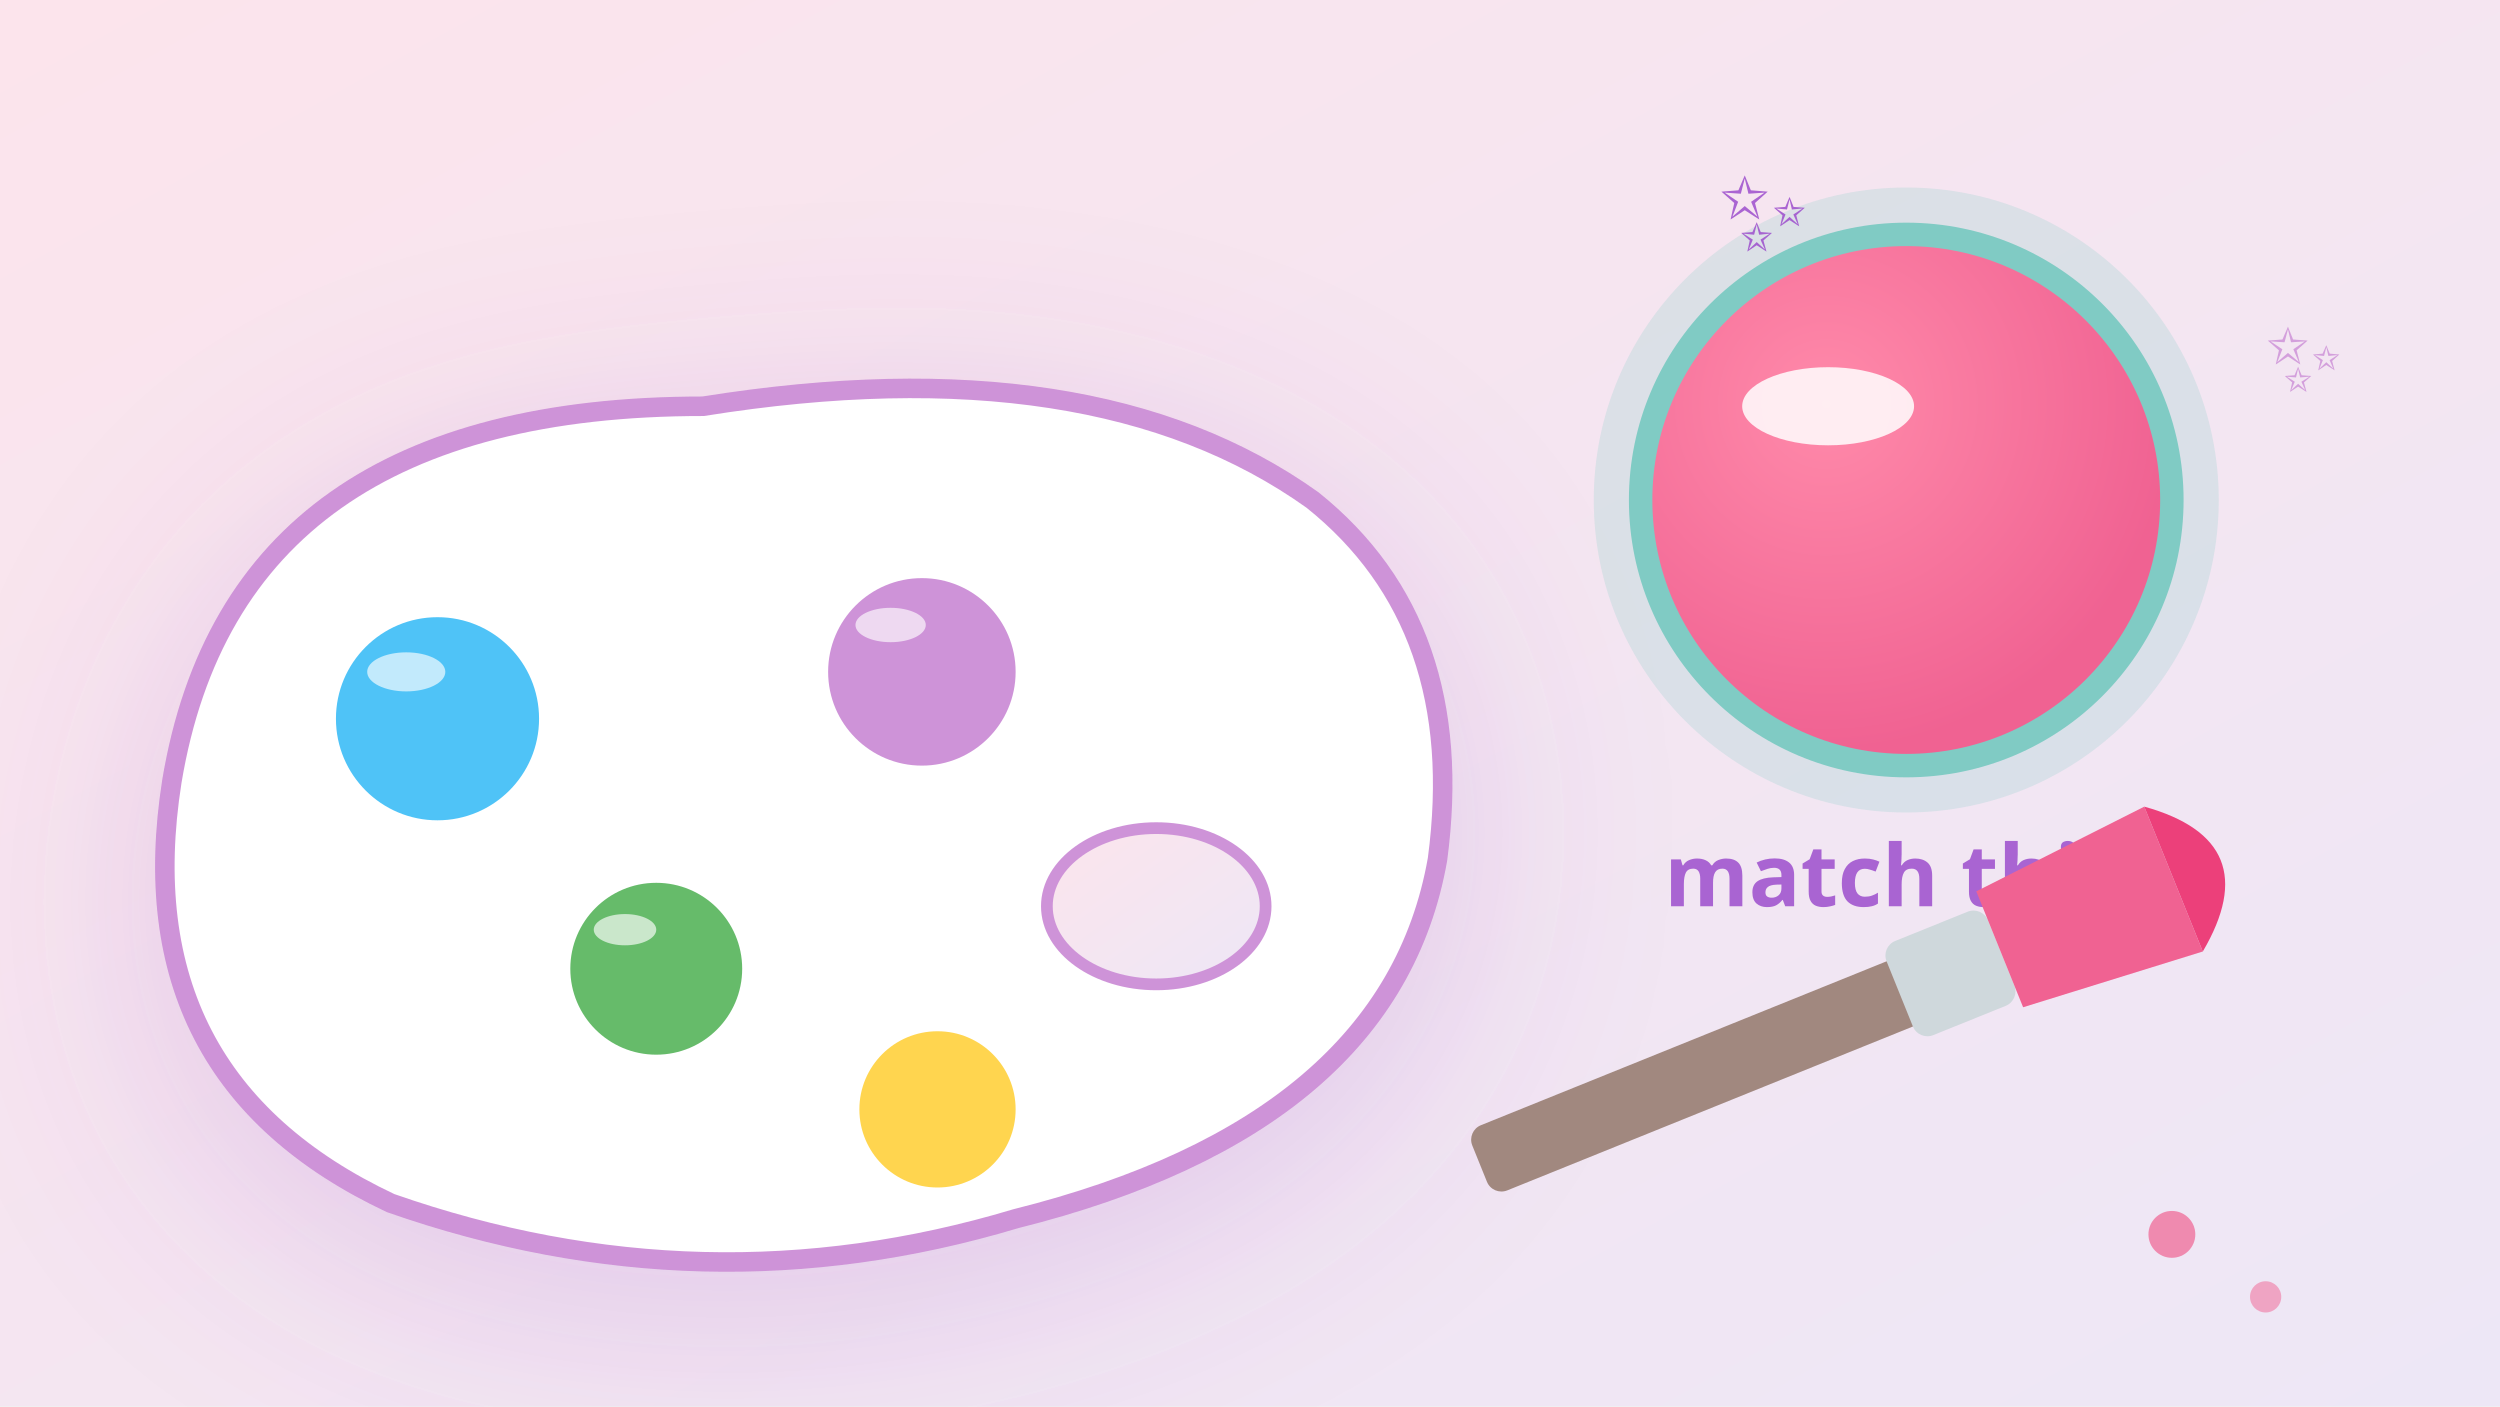
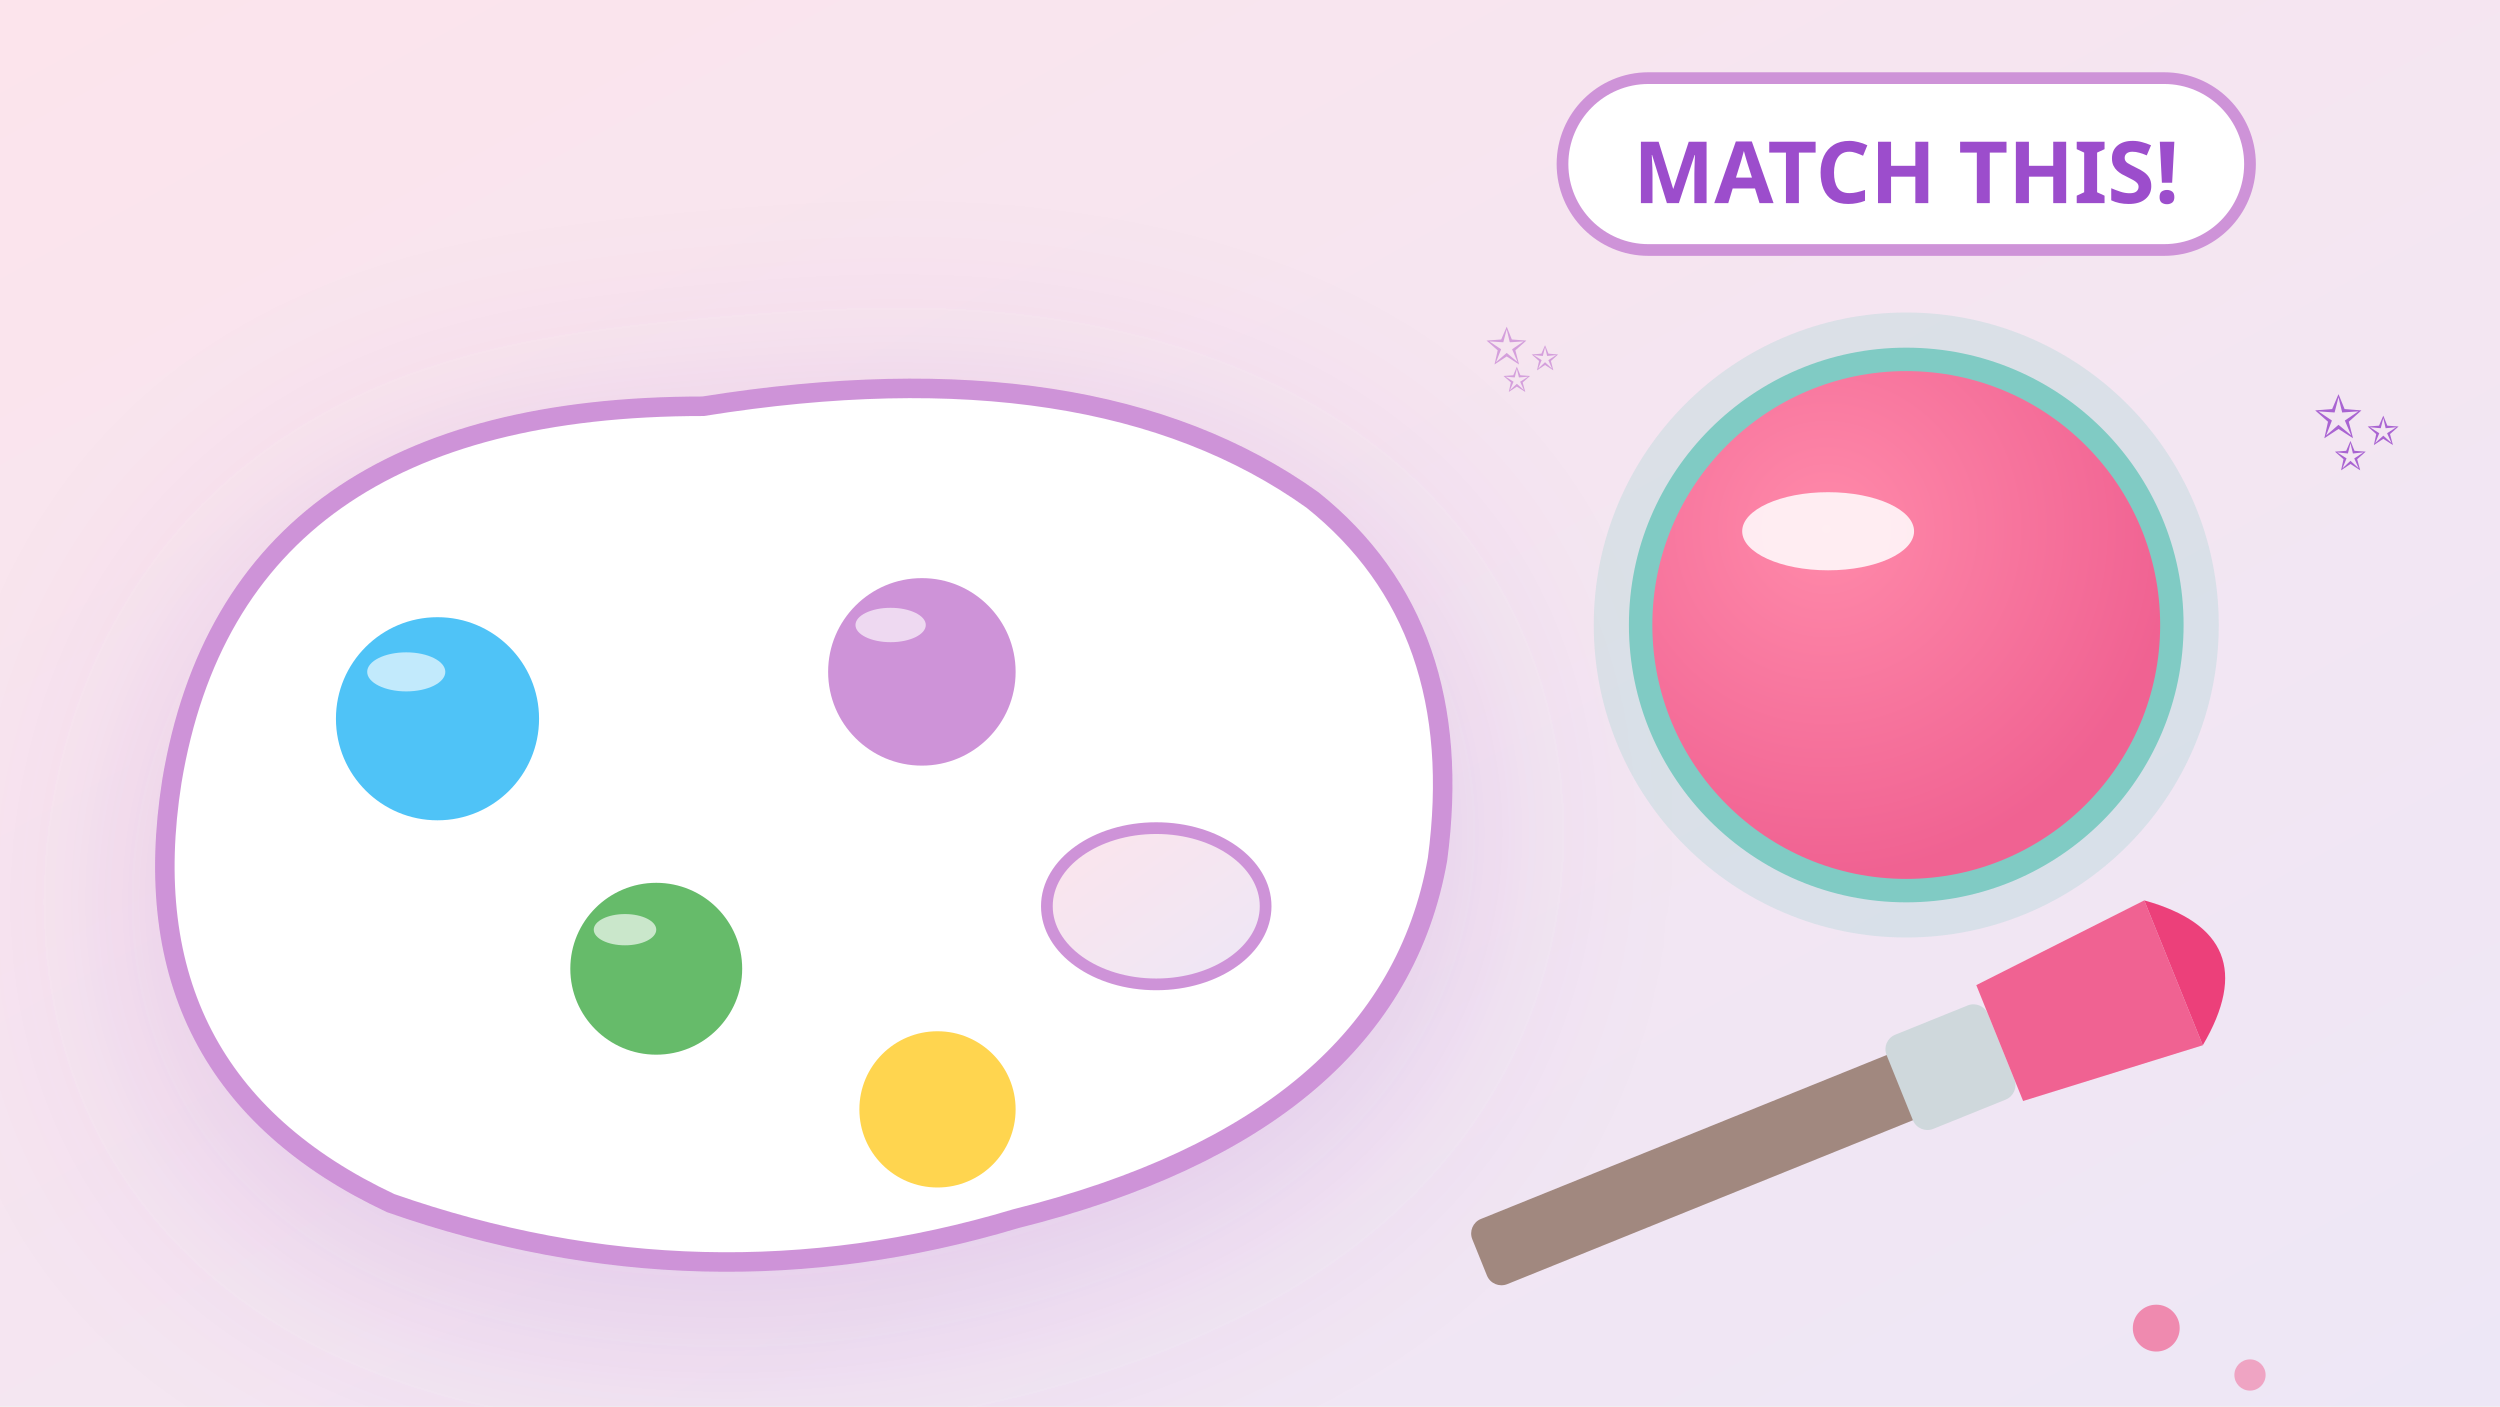
<svg xmlns="http://www.w3.org/2000/svg" viewBox="0 0 320 180" width="320" height="180">
  <defs>
    <linearGradient id="bg" x1="0%" y1="0%" x2="100%" y2="100%">
      <stop offset="0%" style="stop-color:#fce4ec" />
      <stop offset="100%" style="stop-color:#ede7f6" />
    </linearGradient>
    <radialGradient id="cm-target" cx="35%" cy="32%" r="65%">
      <stop offset="0%" style="stop-color:#ff8aaa" />
      <stop offset="100%" style="stop-color:#f06292" />
    </radialGradient>
  </defs>
  <rect width="320" height="180" fill="url(#bg)" />
  <path d="M 90 52 Q 30 52 22 100 Q 16 138 50 154 Q 90 168 130 156 Q 178 144 184 110 Q 188 80 168 64 Q 140 44 90 52 Z" fill="white" stroke="#ce93d8" stroke-width="2.5" filter="drop-shadow(0 6px 14px rgba(156,77,204,0.20))" />
  <ellipse cx="148" cy="116" rx="14" ry="10" fill="url(#bg)" stroke="#ce93d8" stroke-width="1.5" />
  <circle cx="56" cy="92" r="13" fill="#4fc3f7" />
  <circle cx="84" cy="124" r="11" fill="#66bb6a" />
  <circle cx="118" cy="86" r="12" fill="#ce93d8" />
  <circle cx="120" cy="142" r="10" fill="#ffd54f" />
  <ellipse cx="52" cy="86" rx="5" ry="2.5" fill="white" opacity="0.65" />
  <ellipse cx="80" cy="119" rx="4" ry="2" fill="white" opacity="0.65" />
  <ellipse cx="114" cy="80" rx="4.5" ry="2.2" fill="white" opacity="0.65" />
-   <circle cx="244" cy="64" r="40" fill="#80cbc4" opacity="0.22" />
-   <circle cx="244" cy="64" r="34" fill="url(#cm-target)" stroke="#80cbc4" stroke-width="3" />
-   <ellipse cx="234" cy="52" rx="11" ry="5" fill="white" opacity="0.85" />
-   <text x="244" y="116" font-family="Fredoka One, system-ui, sans-serif" font-size="11" font-weight="700" fill="#9c4dcc" text-anchor="middle" opacity="0.85">match this!</text>
-   <g transform="rotate(-22 230 132)">
-     <rect x="186" y="128" width="60" height="9" rx="2" fill="#a1887f" />
-     <rect x="244" y="126" width="14" height="13" rx="2" fill="#cfd8dc" />
-     <path d="M 258 124 L 282 122 L 282 142 L 258 140 Z" fill="#f06292" />
-     <path d="M 282 122 Q 295 132 282 142 Z" fill="#ec407a" />
+   <g>
+     <rect x="200" y="10" width="88" height="22" rx="11" fill="white" stroke="#ce93d8" stroke-width="1.5" />
+     <text x="244" y="26" font-family="Fredoka One, system-ui, sans-serif" font-size="11" font-weight="700" fill="#9c4dcc" text-anchor="middle">MATCH THIS!</text>
  </g>
-   <circle cx="278" cy="158" r="3" fill="#f06292" opacity="0.7" />
-   <circle cx="290" cy="166" r="2" fill="#f06292" opacity="0.5" />
-   <text x="220" y="32" font-size="14" fill="#9c4dcc" opacity="0.85">✨</text>
-   <text x="290" y="50" font-size="12" fill="#ce93d8" opacity="0.85">✨</text>
+   <circle cx="244" cy="80" r="40" fill="#80cbc4" opacity="0.22" />
+   <circle cx="244" cy="80" r="34" fill="url(#cm-target)" stroke="#80cbc4" stroke-width="3" />
+   <ellipse cx="234" cy="68" rx="11" ry="5" fill="white" opacity="0.85" />
+   <g transform="rotate(-22 230 144)">
+     <rect x="186" y="140" width="60" height="9" rx="2" fill="#a1887f" />
+     <rect x="244" y="138" width="14" height="13" rx="2" fill="#cfd8dc" />
+     <path d="M 258 136 L 282 134 L 282 154 L 258 152 Z" fill="#f06292" />
+     <path d="M 282 134 Q 295 144 282 154 Z" fill="#ec407a" />
+   </g>
+   <circle cx="276" cy="170" r="3" fill="#f06292" opacity="0.7" />
+   <circle cx="288" cy="176" r="2" fill="#f06292" opacity="0.5" />
+   <text x="296" y="60" font-size="14" fill="#9c4dcc" opacity="0.85">✨</text>
+   <text x="190" y="50" font-size="12" fill="#ce93d8" opacity="0.85">✨</text>
</svg>
